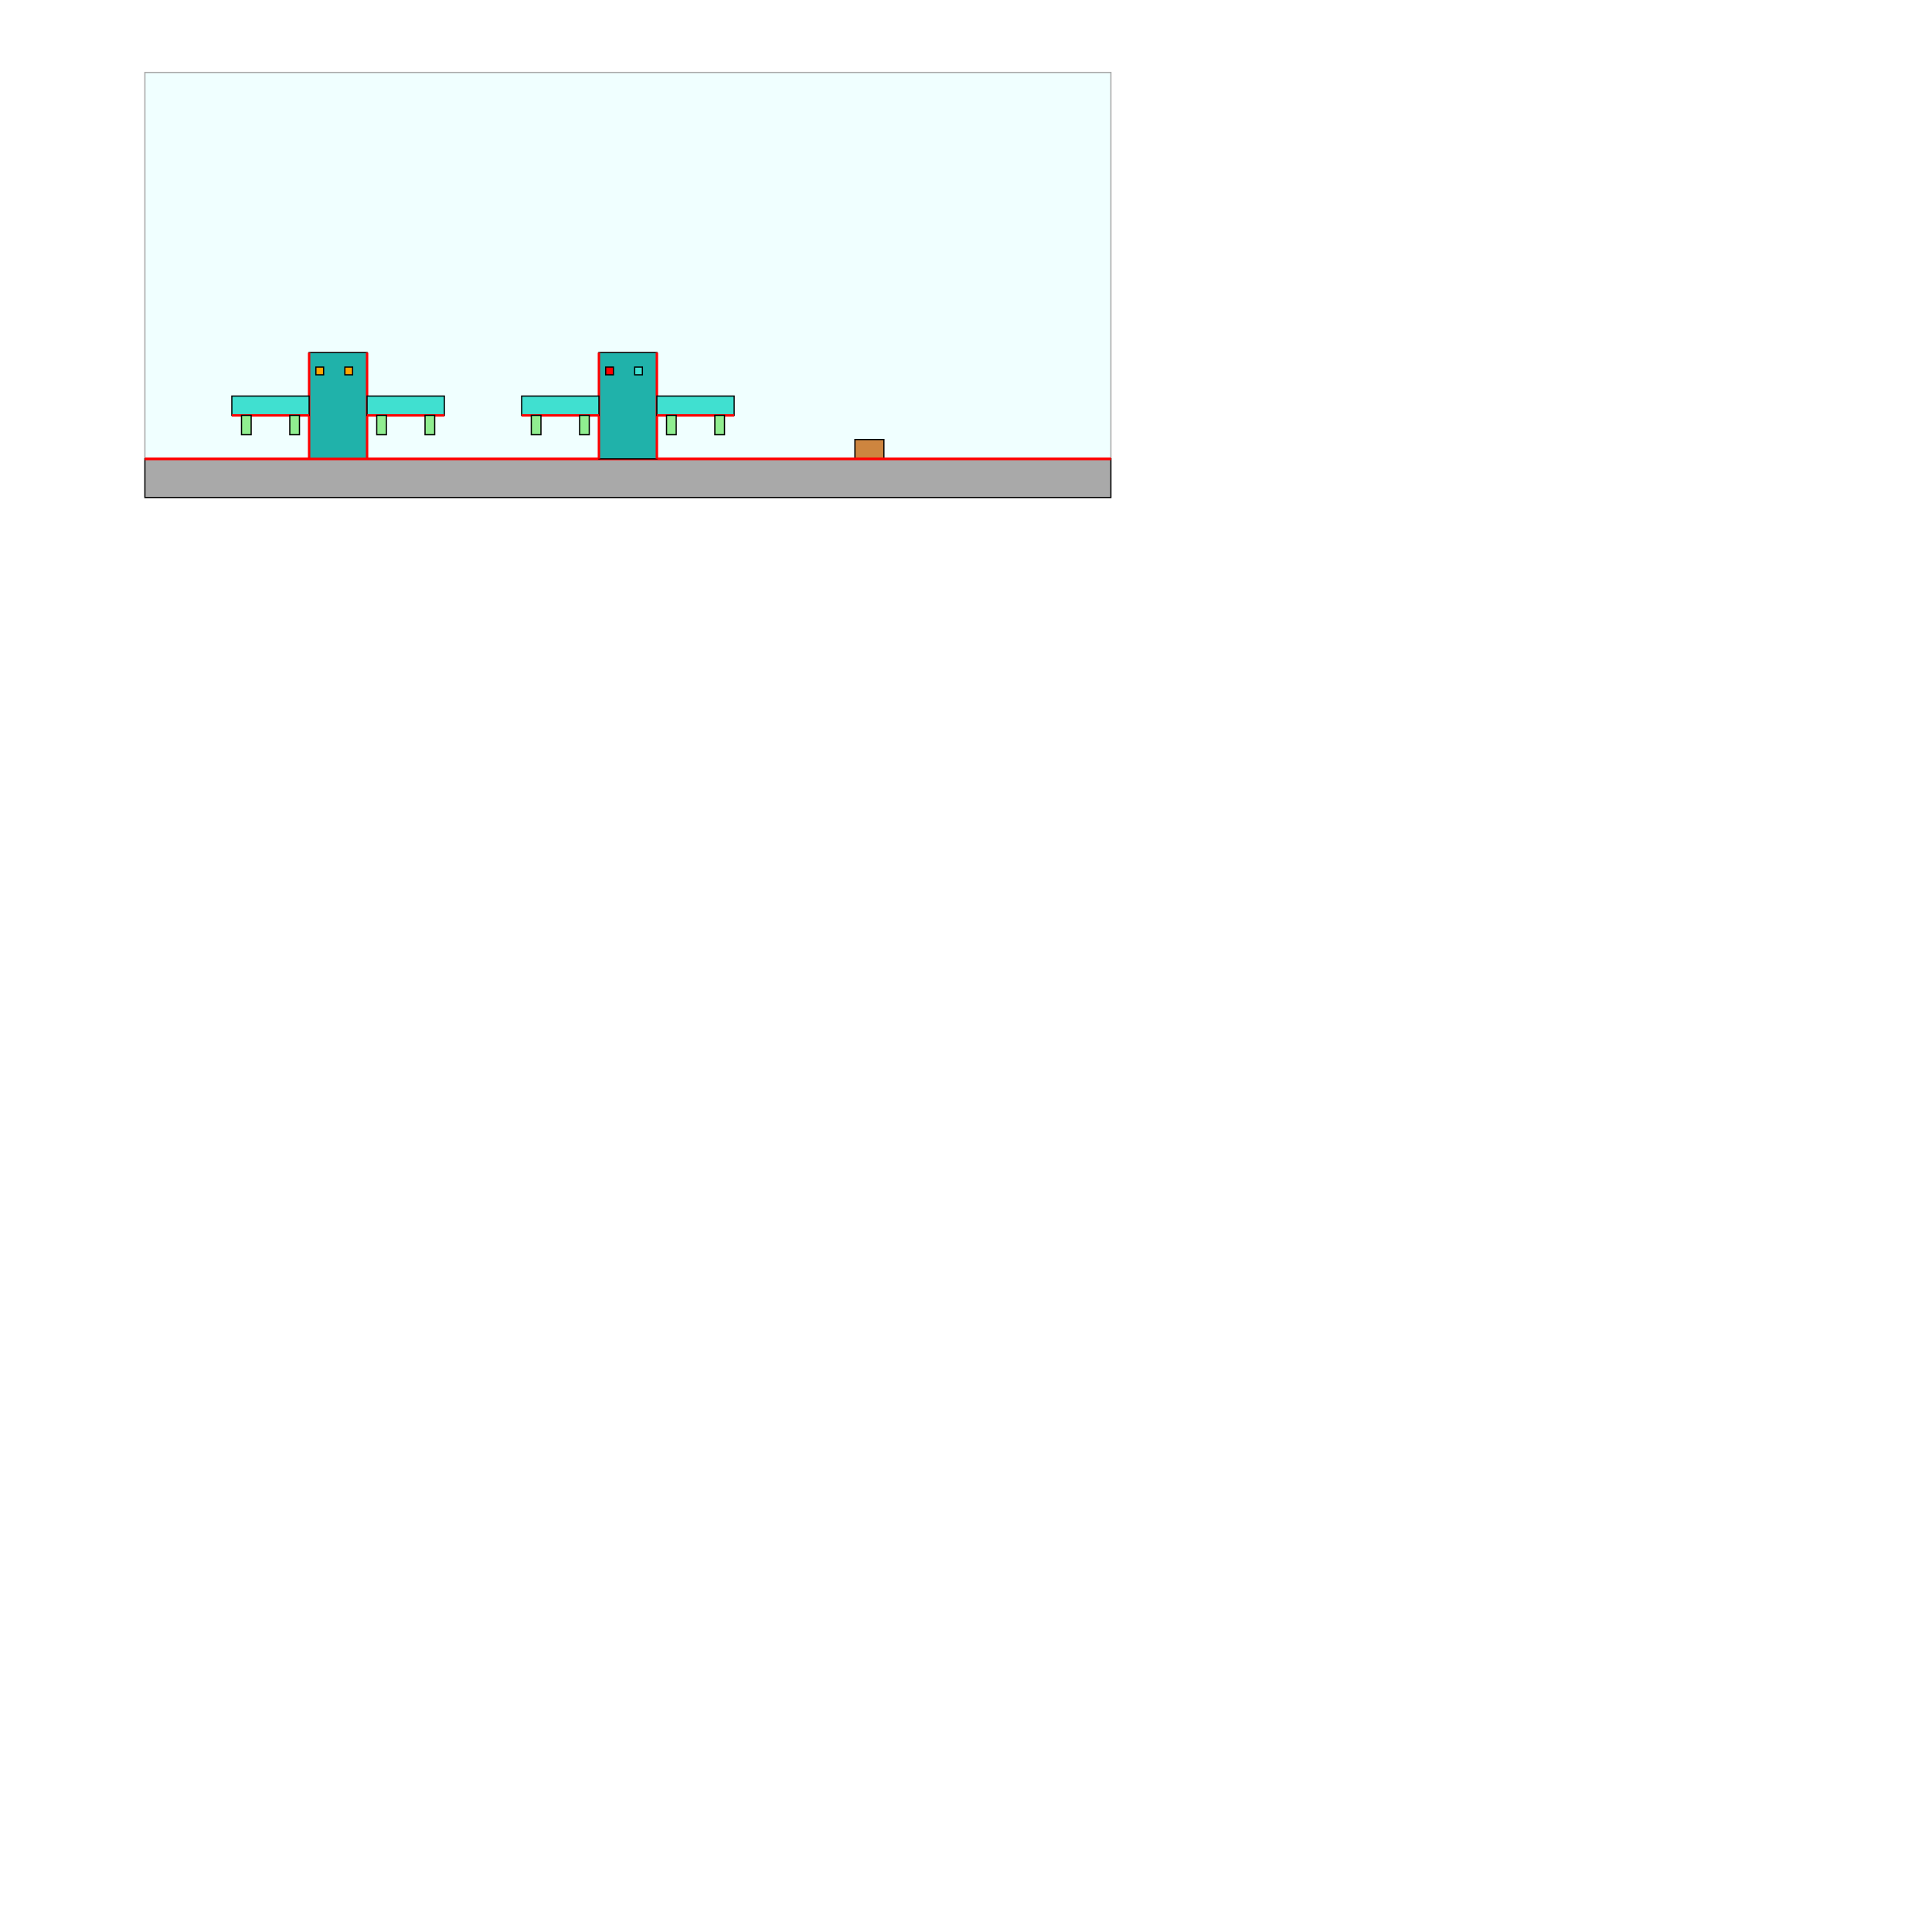
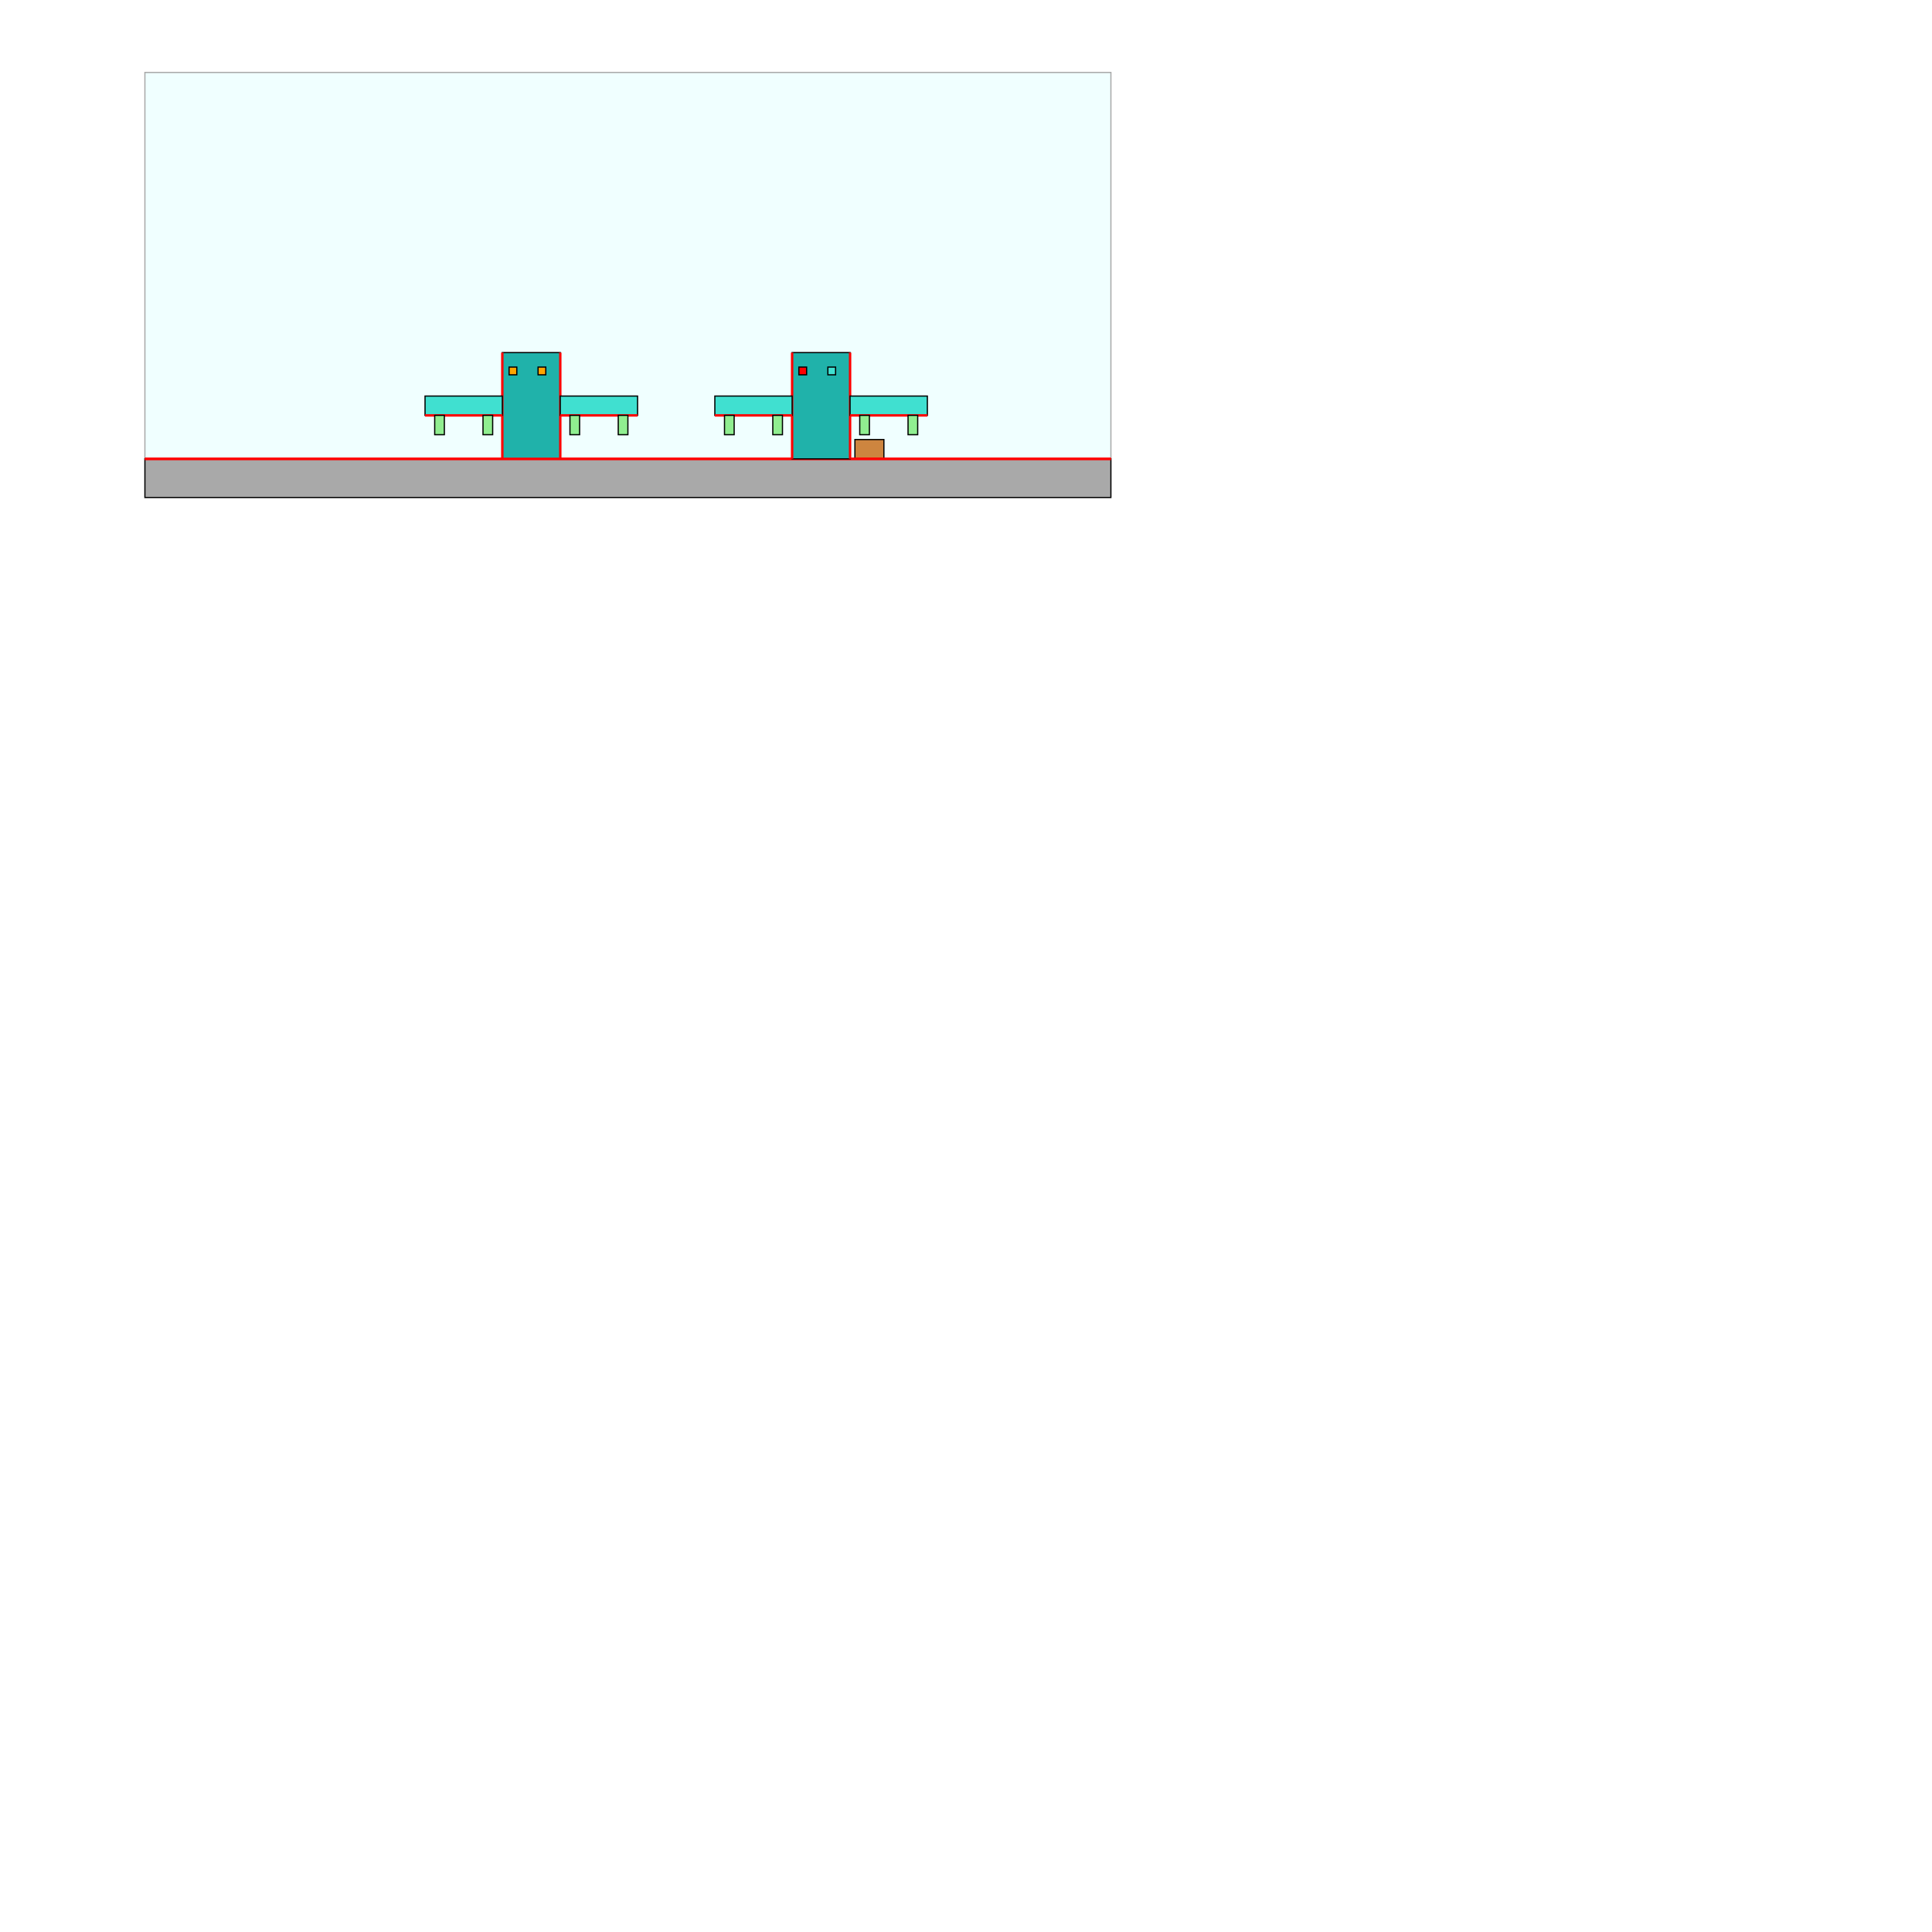
<svg xmlns="http://www.w3.org/2000/svg" version="1.1" width="2000" height="2000">
  <polygon points=" 150,75 1150,75 1150,475 150,475" style="fill:azure;stroke:darkgrey;stroke-width:1.25" />
  <polygon points=" 150,475 1150,475 1150,515 150,515" style="fill:darkgrey;stroke:black;stroke-width:1.25" />
  <polygon points=" 885,455 915,455 915,475 885,475" style="fill:peru;stroke:black;stroke-width:1.25" />
  <polygon points=" 150,475 1150,475 1150,475 150,475" style="fill:red;stroke:red;stroke-width:2.5" />
-   <polygon points=" 320,365 380,365 380,475 320,475" style="fill:lightseagreen;stroke:black;stroke-width:1.25" />
-   <polygon points=" 357,380 365,380 365,388 357,388" style="fill:orange;stroke:black;stroke-width:1.25" />
-   <polygon points=" 327,380 335,380 335,388 327,388" style="fill:orange;stroke:black;stroke-width:1.25" />
-   <polygon points=" 380,475 380,365 380,365 380,475" style="fill:red;stroke:red;stroke-width:2.5" />
-   <polygon points=" 380,410 460,410 460,430 380,430" style="fill:turquoise;stroke:black;stroke-width:1.25" />
-   <polygon points=" 420,430 380,430 380,430 420,430" style="fill:red;stroke:red;stroke-width:2.5" />
-   <polygon points=" 390,430 400,430 400,450 390,450" style="fill:lightgreen;stroke:black;stroke-width:1.25" />
-   <polygon points=" 420,430 460,430 460,430 420,430" style="fill:red;stroke:red;stroke-width:2.5" />
-   <polygon points=" 440,430 450,430 450,450 440,450" style="fill:lightgreen;stroke:black;stroke-width:1.25" />
-   <polygon points=" 320,475 320,365 320,365 320,475" style="fill:red;stroke:red;stroke-width:2.5" />
-   <polygon points=" 240,410 320,410 320,430 240,430" style="fill:turquoise;stroke:black;stroke-width:1.25" />
-   <polygon points=" 280,430 240,430 240,430 280,430" style="fill:red;stroke:red;stroke-width:2.5" />
-   <polygon points=" 250,430 260,430 260,450 250,450" style="fill:lightgreen;stroke:black;stroke-width:1.25" />
-   <polygon points=" 280,430 320,430 320,430 280,430" style="fill:red;stroke:red;stroke-width:2.5" />
-   <polygon points=" 300,430 310,430 310,450 300,450" style="fill:lightgreen;stroke:black;stroke-width:1.25" />
+   <polygon points=" 520,365 580,365 580,475 520,475" style="fill:lightseagreen;stroke:black;stroke-width:1.25" />
+   <polygon points=" 557,380 565,380 565,388 557,388" style="fill:orange;stroke:black;stroke-width:1.25" />
+   <polygon points=" 527,380 535,380 535,388 527,388" style="fill:orange;stroke:black;stroke-width:1.25" />
+   <polygon points=" 580,475 580,365 580,365 580,475" style="fill:red;stroke:red;stroke-width:2.5" />
+   <polygon points=" 580,410 660,410 660,430 580,430" style="fill:turquoise;stroke:black;stroke-width:1.25" />
+   <polygon points=" 620,430 580,430 580,430 620,430" style="fill:red;stroke:red;stroke-width:2.5" />
+   <polygon points=" 590,430 600,430 600,450 590,450" style="fill:lightgreen;stroke:black;stroke-width:1.25" />
+   <polygon points=" 620,430 660,430 660,430 620,430" style="fill:red;stroke:red;stroke-width:2.5" />
+   <polygon points=" 640,430 650,430 650,450 640,450" style="fill:lightgreen;stroke:black;stroke-width:1.25" />
+   <polygon points=" 520,475 520,365 520,365 520,475" style="fill:red;stroke:red;stroke-width:2.5" />
+   <polygon points=" 440,410 520,410 520,430 440,430" style="fill:turquoise;stroke:black;stroke-width:1.25" />
+   <polygon points=" 480,430 440,430 440,430 480,430" style="fill:red;stroke:red;stroke-width:2.5" />
+   <polygon points=" 450,430 460,430 460,450 450,450" style="fill:lightgreen;stroke:black;stroke-width:1.25" />
+   <polygon points=" 480,430 520,430 520,430 480,430" style="fill:red;stroke:red;stroke-width:2.5" />
+   <polygon points=" 500,430 510,430 510,450 500,450" style="fill:lightgreen;stroke:black;stroke-width:1.25" />
  <polygon points=" 150,475 1150,475 1150,475 150,475" style="fill:red;stroke:red;stroke-width:2.5" />
-   <polygon points=" 620,365 680,365 680,475 620,475" style="fill:lightseagreen;stroke:black;stroke-width:1.25" />
-   <polygon points=" 657,380 665,380 665,388 657,388" style="fill:turquoise;stroke:black;stroke-width:1.25" />
-   <polygon points=" 627,380 635,380 635,388 627,388" style="fill:red;stroke:black;stroke-width:1.25" />
-   <polygon points=" 680,475 680,365 680,365 680,475" style="fill:red;stroke:red;stroke-width:2.5" />
-   <polygon points=" 680,410 760,410 760,430 680,430" style="fill:turquoise;stroke:black;stroke-width:1.25" />
-   <polygon points=" 720,430 680,430 680,430 720,430" style="fill:red;stroke:red;stroke-width:2.5" />
-   <polygon points=" 690,430 700,430 700,450 690,450" style="fill:lightgreen;stroke:black;stroke-width:1.25" />
-   <polygon points=" 720,430 760,430 760,430 720,430" style="fill:red;stroke:red;stroke-width:2.5" />
-   <polygon points=" 740,430 750,430 750,450 740,450" style="fill:lightgreen;stroke:black;stroke-width:1.25" />
-   <polygon points=" 620,475 620,365 620,365 620,475" style="fill:red;stroke:red;stroke-width:2.5" />
-   <polygon points=" 540,410 620,410 620,430 540,430" style="fill:turquoise;stroke:black;stroke-width:1.25" />
-   <polygon points=" 580,430 540,430 540,430 580,430" style="fill:red;stroke:red;stroke-width:2.5" />
-   <polygon points=" 550,430 560,430 560,450 550,450" style="fill:lightgreen;stroke:black;stroke-width:1.25" />
-   <polygon points=" 580,430 620,430 620,430 580,430" style="fill:red;stroke:red;stroke-width:2.5" />
-   <polygon points=" 600,430 610,430 610,450 600,450" style="fill:lightgreen;stroke:black;stroke-width:1.25" />
+   <polygon points=" 820,365 880,365 880,475 820,475" style="fill:lightseagreen;stroke:black;stroke-width:1.25" />
+   <polygon points=" 857,380 865,380 865,388 857,388" style="fill:turquoise;stroke:black;stroke-width:1.25" />
+   <polygon points=" 827,380 835,380 835,388 827,388" style="fill:red;stroke:black;stroke-width:1.25" />
+   <polygon points=" 880,475 880,365 880,365 880,475" style="fill:red;stroke:red;stroke-width:2.5" />
+   <polygon points=" 880,410 960,410 960,430 880,430" style="fill:turquoise;stroke:black;stroke-width:1.25" />
+   <polygon points=" 920,430 880,430 880,430 920,430" style="fill:red;stroke:red;stroke-width:2.5" />
+   <polygon points=" 890,430 900,430 900,450 890,450" style="fill:lightgreen;stroke:black;stroke-width:1.25" />
+   <polygon points=" 920,430 960,430 960,430 920,430" style="fill:red;stroke:red;stroke-width:2.5" />
+   <polygon points=" 940,430 950,430 950,450 940,450" style="fill:lightgreen;stroke:black;stroke-width:1.25" />
+   <polygon points=" 820,475 820,365 820,365 820,475" style="fill:red;stroke:red;stroke-width:2.5" />
+   <polygon points=" 740,410 820,410 820,430 740,430" style="fill:turquoise;stroke:black;stroke-width:1.25" />
+   <polygon points=" 780,430 740,430 740,430 780,430" style="fill:red;stroke:red;stroke-width:2.5" />
+   <polygon points=" 750,430 760,430 760,450 750,450" style="fill:lightgreen;stroke:black;stroke-width:1.25" />
+   <polygon points=" 780,430 820,430 820,430 780,430" style="fill:red;stroke:red;stroke-width:2.5" />
+   <polygon points=" 800,430 810,430 810,450 800,450" style="fill:lightgreen;stroke:black;stroke-width:1.25" />
</svg>
